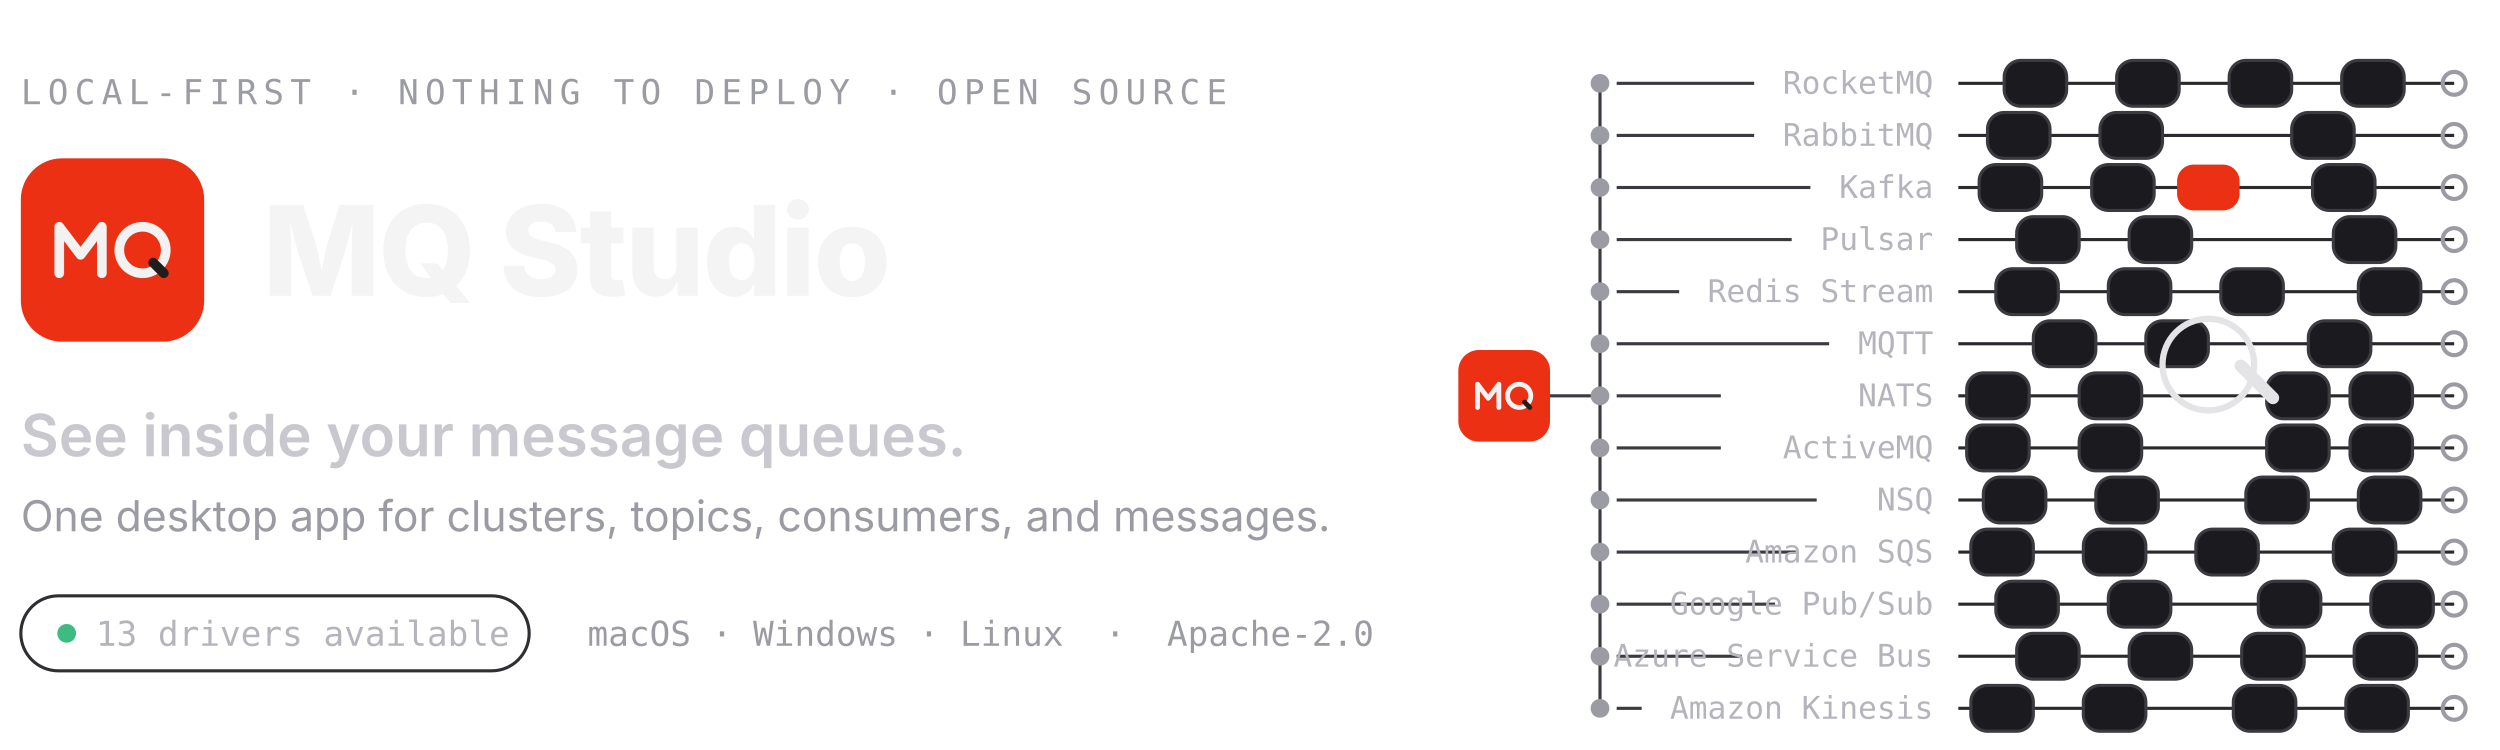
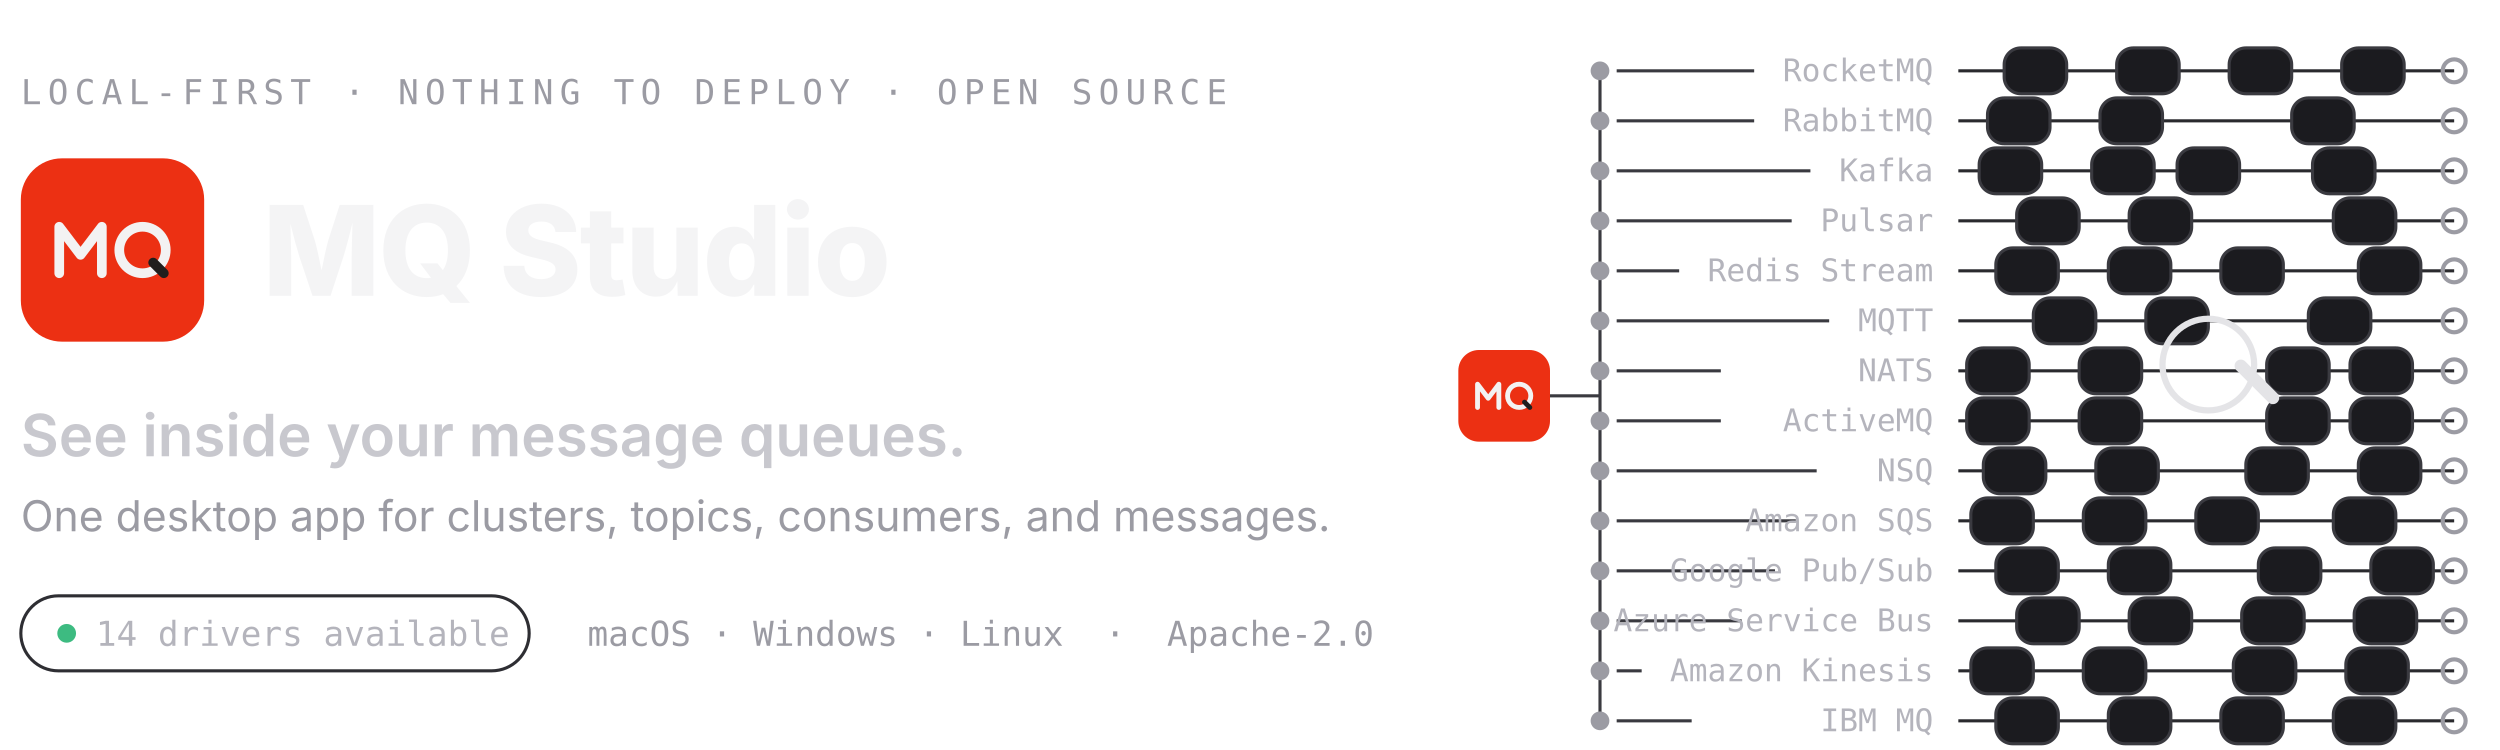
<svg xmlns="http://www.w3.org/2000/svg" width="1200" height="360" viewBox="0 0 1200 360" role="img" aria-labelledby="t d">
  <text x="10" y="50" font-family="ui-monospace,'SF Mono',Menlo,Consolas,monospace" font-size="16.5" letter-spacing="3" fill="#9B9BA3">LOCAL-FIRST · NOTHING TO DEPLOY · OPEN SOURCE</text>
  <g id="lockup">
    <rect x="10" y="76" width="88" height="88" rx="19.8" fill="#EC3013" />
    <g transform="translate(22.86 96.761) scale(0.46478)" fill="none" stroke-width="10">
      <path d="M12 74 L12 26 L34 55 L56 26 L56 74" stroke="#F3F2F2" stroke-linejoin="round" stroke-linecap="round" />
      <circle cx="98" cy="50" r="24" stroke="#F3F2F2" />
      <line x1="109" y1="63" x2="120" y2="74" stroke="#201E1D" stroke-linecap="round" />
    </g>
    <text x="126" y="142" font-family="-apple-system,'PingFang SC','Segoe UI','Microsoft YaHei',system-ui,sans-serif" font-size="60" font-weight="800" letter-spacing="-1" fill="#F4F4F5">MQ Studio</text>
  </g>
  <text x="10" y="219" font-family="-apple-system,'PingFang SC','Segoe UI','Microsoft YaHei',system-ui,sans-serif" font-size="28" font-weight="600" fill="#C8C8CE">See inside your message queues.</text>
  <text x="10" y="255" font-family="-apple-system,'PingFang SC','Segoe UI','Microsoft YaHei',system-ui,sans-serif" font-size="20.5" fill="#9B9BA3">One desktop app for clusters, topics, consumers, and messages.</text>
  <g id="meta">
    <rect x="10" y="286" width="244" height="36" rx="18" fill="none" stroke="#2E2E33" stroke-width="1.5" />
    <circle cx="32" cy="304" r="4.5" fill="#3DBB81" />
-     <text x="46" y="310" font-family="ui-monospace,'SF Mono',Menlo,Consolas,monospace" font-size="16.5" fill="#B4B4BC">13 drivers available</text>
+     <text x="46" y="310" font-family="ui-monospace,'SF Mono',Menlo,Consolas,monospace" font-size="16.5" fill="#B4B4BC">14 drivers available</text>
    <text x="282" y="310" font-family="ui-monospace,'SF Mono',Menlo,Consolas,monospace" font-size="16.5" fill="#9B9BA3">macOS · Windows · Linux  ·  Apache-2.0</text>
  </g>
  <g id="drivers">
    <rect x="700" y="168" width="44" height="44" rx="9.9" fill="#EC3013" />
    <g transform="translate(706.43 178.38) scale(0.23239)" fill="none" stroke-width="10">
      <path d="M12 74 L12 26 L34 55 L56 26 L56 74" stroke="#F3F2F2" stroke-linejoin="round" stroke-linecap="round" />
      <circle cx="98" cy="50" r="24" stroke="#F3F2F2" />
      <line x1="109" y1="63" x2="120" y2="74" stroke="#201E1D" stroke-linecap="round" />
    </g>
    <line x1="744" y1="190" x2="768" y2="190" stroke="#3A3A40" stroke-width="1.5" />
-     <line x1="768" y1="40" x2="768" y2="340" stroke="#3A3A40" stroke-width="1.5" />
-     <line x1="776" y1="40" x2="842" y2="40" stroke="#3A3A40" stroke-width="1.5" />
-     <text x="928" y="45" text-anchor="end" font-family="ui-monospace,'SF Mono',Menlo,Consolas,monospace" font-size="15" fill="#B4B4BC">RocketMQ</text>
-     <line x1="940" y1="40" x2="1178" y2="40" stroke="#2A2A2E" stroke-width="1.5" />
-     <circle cx="768" cy="40" r="4.5" fill="#9B9BA3" />
-     <circle cx="1178" cy="40" r="5.5" fill="none" stroke="#9B9BA3" stroke-width="2" />
-     <rect x="962" y="29" width="30" height="22" rx="8" fill="#1B1B1F" stroke="#3A3A40" stroke-width="1.5" />
-     <rect x="1016" y="29" width="30" height="22" rx="8" fill="#1B1B1F" stroke="#3A3A40" stroke-width="1.5" />
-     <rect x="1070" y="29" width="30" height="22" rx="8" fill="#1B1B1F" stroke="#3A3A40" stroke-width="1.5" />
-     <rect x="1124" y="29" width="30" height="22" rx="8" fill="#1B1B1F" stroke="#3A3A40" stroke-width="1.5" />
-     <line x1="776" y1="65" x2="842" y2="65" stroke="#3A3A40" stroke-width="1.5" />
-     <text x="928" y="70" text-anchor="end" font-family="ui-monospace,'SF Mono',Menlo,Consolas,monospace" font-size="15" fill="#B4B4BC">RabbitMQ</text>
-     <line x1="940" y1="65" x2="1178" y2="65" stroke="#2A2A2E" stroke-width="1.5" />
-     <circle cx="768" cy="65" r="4.5" fill="#9B9BA3" />
-     <circle cx="1178" cy="65" r="5.5" fill="none" stroke="#9B9BA3" stroke-width="2" />
-     <rect x="954" y="54" width="30" height="22" rx="8" fill="#1B1B1F" stroke="#3A3A40" stroke-width="1.5" />
-     <rect x="1008" y="54" width="30" height="22" rx="8" fill="#1B1B1F" stroke="#3A3A40" stroke-width="1.5" />
-     <rect x="1100" y="54" width="30" height="22" rx="8" fill="#1B1B1F" stroke="#3A3A40" stroke-width="1.5" />
-     <line x1="776" y1="90" x2="869" y2="90" stroke="#3A3A40" stroke-width="1.5" />
-     <text x="928" y="95" text-anchor="end" font-family="ui-monospace,'SF Mono',Menlo,Consolas,monospace" font-size="15" fill="#B4B4BC">Kafka</text>
-     <line x1="940" y1="90" x2="1178" y2="90" stroke="#2A2A2E" stroke-width="1.5" />
-     <circle cx="768" cy="90" r="4.5" fill="#9B9BA3" />
-     <circle cx="1178" cy="90" r="5.5" fill="none" stroke="#9B9BA3" stroke-width="2" />
-     <rect x="950" y="79" width="30" height="22" rx="8" fill="#1B1B1F" stroke="#3A3A40" stroke-width="1.5" />
-     <rect x="1004" y="79" width="30" height="22" rx="8" fill="#1B1B1F" stroke="#3A3A40" stroke-width="1.5" />
-     <rect x="1110" y="79" width="30" height="22" rx="8" fill="#1B1B1F" stroke="#3A3A40" stroke-width="1.5" />
-     <rect x="1045" y="79" width="30" height="22" rx="8" fill="#EC3013" />
-     <line x1="776" y1="115" x2="860" y2="115" stroke="#3A3A40" stroke-width="1.5" />
-     <text x="928" y="120" text-anchor="end" font-family="ui-monospace,'SF Mono',Menlo,Consolas,monospace" font-size="15" fill="#B4B4BC">Pulsar</text>
-     <line x1="940" y1="115" x2="1178" y2="115" stroke="#2A2A2E" stroke-width="1.5" />
-     <circle cx="768" cy="115" r="4.5" fill="#9B9BA3" />
-     <circle cx="1178" cy="115" r="5.5" fill="none" stroke="#9B9BA3" stroke-width="2" />
-     <rect x="968" y="104" width="30" height="22" rx="8" fill="#1B1B1F" stroke="#3A3A40" stroke-width="1.5" />
-     <rect x="1022" y="104" width="30" height="22" rx="8" fill="#1B1B1F" stroke="#3A3A40" stroke-width="1.5" />
-     <rect x="1120" y="104" width="30" height="22" rx="8" fill="#1B1B1F" stroke="#3A3A40" stroke-width="1.5" />
-     <line x1="776" y1="140" x2="806" y2="140" stroke="#3A3A40" stroke-width="1.5" />
-     <text x="928" y="145" text-anchor="end" font-family="ui-monospace,'SF Mono',Menlo,Consolas,monospace" font-size="15" fill="#B4B4BC">Redis Stream</text>
-     <line x1="940" y1="140" x2="1178" y2="140" stroke="#2A2A2E" stroke-width="1.5" />
-     <circle cx="768" cy="140" r="4.5" fill="#9B9BA3" />
-     <circle cx="1178" cy="140" r="5.5" fill="none" stroke="#9B9BA3" stroke-width="2" />
-     <rect x="958" y="129" width="30" height="22" rx="8" fill="#1B1B1F" stroke="#3A3A40" stroke-width="1.5" />
-     <rect x="1012" y="129" width="30" height="22" rx="8" fill="#1B1B1F" stroke="#3A3A40" stroke-width="1.5" />
-     <rect x="1066" y="129" width="30" height="22" rx="8" fill="#1B1B1F" stroke="#3A3A40" stroke-width="1.5" />
-     <rect x="1132" y="129" width="30" height="22" rx="8" fill="#1B1B1F" stroke="#3A3A40" stroke-width="1.5" />
-     <line x1="776" y1="165" x2="878" y2="165" stroke="#3A3A40" stroke-width="1.5" />
-     <text x="928" y="170" text-anchor="end" font-family="ui-monospace,'SF Mono',Menlo,Consolas,monospace" font-size="15" fill="#B4B4BC">MQTT</text>
-     <line x1="940" y1="165" x2="1178" y2="165" stroke="#2A2A2E" stroke-width="1.5" />
-     <circle cx="768" cy="165" r="4.5" fill="#9B9BA3" />
-     <circle cx="1178" cy="165" r="5.5" fill="none" stroke="#9B9BA3" stroke-width="2" />
-     <rect x="976" y="154" width="30" height="22" rx="8" fill="#1B1B1F" stroke="#3A3A40" stroke-width="1.5" />
-     <rect x="1030" y="154" width="30" height="22" rx="8" fill="#1B1B1F" stroke="#3A3A40" stroke-width="1.5" />
-     <rect x="1108" y="154" width="30" height="22" rx="8" fill="#1B1B1F" stroke="#3A3A40" stroke-width="1.5" />
-     <line x1="776" y1="190" x2="826" y2="190" stroke="#3A3A40" stroke-width="1.5" />
-     <text x="928" y="195" text-anchor="end" font-family="ui-monospace,'SF Mono',Menlo,Consolas,monospace" font-size="15" fill="#B4B4BC">NATS</text>
-     <line x1="940" y1="190" x2="1178" y2="190" stroke="#2A2A2E" stroke-width="1.5" />
-     <circle cx="768" cy="190" r="4.5" fill="#9B9BA3" />
-     <circle cx="1178" cy="190" r="5.5" fill="none" stroke="#9B9BA3" stroke-width="2" />
-     <rect x="944" y="179" width="30" height="22" rx="8" fill="#1B1B1F" stroke="#3A3A40" stroke-width="1.5" />
-     <rect x="998" y="179" width="30" height="22" rx="8" fill="#1B1B1F" stroke="#3A3A40" stroke-width="1.5" />
-     <rect x="1088" y="179" width="30" height="22" rx="8" fill="#1B1B1F" stroke="#3A3A40" stroke-width="1.5" />
-     <rect x="1128" y="179" width="30" height="22" rx="8" fill="#1B1B1F" stroke="#3A3A40" stroke-width="1.5" />
-     <line x1="776" y1="215" x2="826" y2="215" stroke="#3A3A40" stroke-width="1.5" />
-     <text x="928" y="220" text-anchor="end" font-family="ui-monospace,'SF Mono',Menlo,Consolas,monospace" font-size="15" fill="#B4B4BC">ActiveMQ</text>
-     <line x1="940" y1="215" x2="1178" y2="215" stroke="#2A2A2E" stroke-width="1.5" />
-     <circle cx="768" cy="215" r="4.5" fill="#9B9BA3" />
-     <circle cx="1178" cy="215" r="5.5" fill="none" stroke="#9B9BA3" stroke-width="2" />
-     <rect x="944" y="204" width="30" height="22" rx="8" fill="#1B1B1F" stroke="#3A3A40" stroke-width="1.5" />
-     <rect x="998" y="204" width="30" height="22" rx="8" fill="#1B1B1F" stroke="#3A3A40" stroke-width="1.5" />
-     <rect x="1088" y="204" width="30" height="22" rx="8" fill="#1B1B1F" stroke="#3A3A40" stroke-width="1.5" />
-     <rect x="1128" y="204" width="30" height="22" rx="8" fill="#1B1B1F" stroke="#3A3A40" stroke-width="1.5" />
-     <line x1="776" y1="240" x2="872" y2="240" stroke="#3A3A40" stroke-width="1.5" />
-     <text x="928" y="245" text-anchor="end" font-family="ui-monospace,'SF Mono',Menlo,Consolas,monospace" font-size="15" fill="#B4B4BC">NSQ</text>
-     <line x1="940" y1="240" x2="1178" y2="240" stroke="#2A2A2E" stroke-width="1.5" />
-     <circle cx="768" cy="240" r="4.5" fill="#9B9BA3" />
-     <circle cx="1178" cy="240" r="5.5" fill="none" stroke="#9B9BA3" stroke-width="2" />
-     <rect x="952" y="229" width="30" height="22" rx="8" fill="#1B1B1F" stroke="#3A3A40" stroke-width="1.5" />
-     <rect x="1006" y="229" width="30" height="22" rx="8" fill="#1B1B1F" stroke="#3A3A40" stroke-width="1.5" />
-     <rect x="1078" y="229" width="30" height="22" rx="8" fill="#1B1B1F" stroke="#3A3A40" stroke-width="1.5" />
-     <rect x="1132" y="229" width="30" height="22" rx="8" fill="#1B1B1F" stroke="#3A3A40" stroke-width="1.5" />
-     <line x1="776" y1="265" x2="862" y2="265" stroke="#3A3A40" stroke-width="1.5" />
-     <text x="928" y="270" text-anchor="end" font-family="ui-monospace,'SF Mono',Menlo,Consolas,monospace" font-size="15" fill="#B4B4BC">Amazon SQS</text>
-     <line x1="940" y1="265" x2="1178" y2="265" stroke="#2A2A2E" stroke-width="1.5" />
-     <circle cx="768" cy="265" r="4.5" fill="#9B9BA3" />
-     <circle cx="1178" cy="265" r="5.5" fill="none" stroke="#9B9BA3" stroke-width="2" />
-     <rect x="946" y="254" width="30" height="22" rx="8" fill="#1B1B1F" stroke="#3A3A40" stroke-width="1.5" />
-     <rect x="1000" y="254" width="30" height="22" rx="8" fill="#1B1B1F" stroke="#3A3A40" stroke-width="1.5" />
-     <rect x="1054" y="254" width="30" height="22" rx="8" fill="#1B1B1F" stroke="#3A3A40" stroke-width="1.5" />
-     <rect x="1120" y="254" width="30" height="22" rx="8" fill="#1B1B1F" stroke="#3A3A40" stroke-width="1.5" />
-     <line x1="776" y1="290" x2="852" y2="290" stroke="#3A3A40" stroke-width="1.5" />
-     <text x="928" y="295" text-anchor="end" font-family="ui-monospace,'SF Mono',Menlo,Consolas,monospace" font-size="15" fill="#B4B4BC">Google Pub/Sub</text>
-     <line x1="940" y1="290" x2="1178" y2="290" stroke="#2A2A2E" stroke-width="1.5" />
-     <circle cx="768" cy="290" r="4.5" fill="#9B9BA3" />
-     <circle cx="1178" cy="290" r="5.5" fill="none" stroke="#9B9BA3" stroke-width="2" />
-     <rect x="958" y="279" width="30" height="22" rx="8" fill="#1B1B1F" stroke="#3A3A40" stroke-width="1.5" />
-     <rect x="1012" y="279" width="30" height="22" rx="8" fill="#1B1B1F" stroke="#3A3A40" stroke-width="1.5" />
-     <rect x="1084" y="279" width="30" height="22" rx="8" fill="#1B1B1F" stroke="#3A3A40" stroke-width="1.5" />
-     <rect x="1138" y="279" width="30" height="22" rx="8" fill="#1B1B1F" stroke="#3A3A40" stroke-width="1.5" />
-     <line x1="776" y1="315" x2="836" y2="315" stroke="#3A3A40" stroke-width="1.5" />
-     <text x="928" y="320" text-anchor="end" font-family="ui-monospace,'SF Mono',Menlo,Consolas,monospace" font-size="15" fill="#B4B4BC">Azure Service Bus</text>
-     <line x1="940" y1="315" x2="1178" y2="315" stroke="#2A2A2E" stroke-width="1.5" />
-     <circle cx="768" cy="315" r="4.5" fill="#9B9BA3" />
-     <circle cx="1178" cy="315" r="5.5" fill="none" stroke="#9B9BA3" stroke-width="2" />
-     <rect x="968" y="304" width="30" height="22" rx="8" fill="#1B1B1F" stroke="#3A3A40" stroke-width="1.5" />
-     <rect x="1022" y="304" width="30" height="22" rx="8" fill="#1B1B1F" stroke="#3A3A40" stroke-width="1.5" />
-     <rect x="1076" y="304" width="30" height="22" rx="8" fill="#1B1B1F" stroke="#3A3A40" stroke-width="1.5" />
-     <rect x="1130" y="304" width="30" height="22" rx="8" fill="#1B1B1F" stroke="#3A3A40" stroke-width="1.5" />
-     <line x1="776" y1="340" x2="788" y2="340" stroke="#3A3A40" stroke-width="1.5" />
-     <text x="928" y="345" text-anchor="end" font-family="ui-monospace,'SF Mono',Menlo,Consolas,monospace" font-size="15" fill="#B4B4BC">Amazon Kinesis</text>
-     <line x1="940" y1="340" x2="1178" y2="340" stroke="#2A2A2E" stroke-width="1.5" />
-     <circle cx="768" cy="340" r="4.5" fill="#9B9BA3" />
-     <circle cx="1178" cy="340" r="5.5" fill="none" stroke="#9B9BA3" stroke-width="2" />
-     <rect x="946" y="329" width="30" height="22" rx="8" fill="#1B1B1F" stroke="#3A3A40" stroke-width="1.5" />
-     <rect x="1000" y="329" width="30" height="22" rx="8" fill="#1B1B1F" stroke="#3A3A40" stroke-width="1.5" />
-     <rect x="1072" y="329" width="30" height="22" rx="8" fill="#1B1B1F" stroke="#3A3A40" stroke-width="1.5" />
-     <rect x="1126" y="329" width="30" height="22" rx="8" fill="#1B1B1F" stroke="#3A3A40" stroke-width="1.5" />
+     <line x1="768" y1="34" x2="768" y2="346" stroke="#3A3A40" stroke-width="1.5" />
+     <line x1="776" y1="34" x2="842" y2="34" stroke="#3A3A40" stroke-width="1.5" />
+     <text x="928" y="39" text-anchor="end" font-family="ui-monospace,'SF Mono',Menlo,Consolas,monospace" font-size="15" fill="#B4B4BC">RocketMQ</text>
+     <line x1="940" y1="34" x2="1178" y2="34" stroke="#2A2A2E" stroke-width="1.5" />
+     <circle cx="768" cy="34" r="4.5" fill="#9B9BA3" />
+     <circle cx="1178" cy="34" r="5.5" fill="none" stroke="#9B9BA3" stroke-width="2" />
+     <rect x="962" y="23" width="30" height="22" rx="8" fill="#1B1B1F" stroke="#3A3A40" stroke-width="1.5" />
+     <rect x="1016" y="23" width="30" height="22" rx="8" fill="#1B1B1F" stroke="#3A3A40" stroke-width="1.5" />
+     <rect x="1070" y="23" width="30" height="22" rx="8" fill="#1B1B1F" stroke="#3A3A40" stroke-width="1.5" />
+     <rect x="1124" y="23" width="30" height="22" rx="8" fill="#1B1B1F" stroke="#3A3A40" stroke-width="1.5" />
+     <line x1="776" y1="58" x2="842" y2="58" stroke="#3A3A40" stroke-width="1.5" />
+     <text x="928" y="63" text-anchor="end" font-family="ui-monospace,'SF Mono',Menlo,Consolas,monospace" font-size="15" fill="#B4B4BC">RabbitMQ</text>
+     <line x1="940" y1="58" x2="1178" y2="58" stroke="#2A2A2E" stroke-width="1.5" />
+     <circle cx="768" cy="58" r="4.5" fill="#9B9BA3" />
+     <circle cx="1178" cy="58" r="5.5" fill="none" stroke="#9B9BA3" stroke-width="2" />
+     <rect x="954" y="47" width="30" height="22" rx="8" fill="#1B1B1F" stroke="#3A3A40" stroke-width="1.5" />
+     <rect x="1008" y="47" width="30" height="22" rx="8" fill="#1B1B1F" stroke="#3A3A40" stroke-width="1.5" />
+     <rect x="1100" y="47" width="30" height="22" rx="8" fill="#1B1B1F" stroke="#3A3A40" stroke-width="1.5" />
+     <line x1="776" y1="82" x2="869" y2="82" stroke="#3A3A40" stroke-width="1.5" />
+     <text x="928" y="87" text-anchor="end" font-family="ui-monospace,'SF Mono',Menlo,Consolas,monospace" font-size="15" fill="#B4B4BC">Kafka</text>
+     <line x1="940" y1="82" x2="1178" y2="82" stroke="#2A2A2E" stroke-width="1.5" />
+     <circle cx="768" cy="82" r="4.5" fill="#9B9BA3" />
+     <circle cx="1178" cy="82" r="5.5" fill="none" stroke="#9B9BA3" stroke-width="2" />
+     <rect x="950" y="71" width="30" height="22" rx="8" fill="#1B1B1F" stroke="#3A3A40" stroke-width="1.5" />
+     <rect x="1004" y="71" width="30" height="22" rx="8" fill="#1B1B1F" stroke="#3A3A40" stroke-width="1.5" />
+     <rect x="1110" y="71" width="30" height="22" rx="8" fill="#1B1B1F" stroke="#3A3A40" stroke-width="1.5" />
+     <rect x="1045" y="71" width="30" height="22" rx="8" fill="#1B1B1F" stroke="#3A3A40" stroke-width="1.5" />
+     <line x1="776" y1="106" x2="860" y2="106" stroke="#3A3A40" stroke-width="1.5" />
+     <text x="928" y="111" text-anchor="end" font-family="ui-monospace,'SF Mono',Menlo,Consolas,monospace" font-size="15" fill="#B4B4BC">Pulsar</text>
+     <line x1="940" y1="106" x2="1178" y2="106" stroke="#2A2A2E" stroke-width="1.5" />
+     <circle cx="768" cy="106" r="4.5" fill="#9B9BA3" />
+     <circle cx="1178" cy="106" r="5.5" fill="none" stroke="#9B9BA3" stroke-width="2" />
+     <rect x="968" y="95" width="30" height="22" rx="8" fill="#1B1B1F" stroke="#3A3A40" stroke-width="1.5" />
+     <rect x="1022" y="95" width="30" height="22" rx="8" fill="#1B1B1F" stroke="#3A3A40" stroke-width="1.5" />
+     <rect x="1120" y="95" width="30" height="22" rx="8" fill="#1B1B1F" stroke="#3A3A40" stroke-width="1.5" />
+     <line x1="776" y1="130" x2="806" y2="130" stroke="#3A3A40" stroke-width="1.5" />
+     <text x="928" y="135" text-anchor="end" font-family="ui-monospace,'SF Mono',Menlo,Consolas,monospace" font-size="15" fill="#B4B4BC">Redis Stream</text>
+     <line x1="940" y1="130" x2="1178" y2="130" stroke="#2A2A2E" stroke-width="1.5" />
+     <circle cx="768" cy="130" r="4.5" fill="#9B9BA3" />
+     <circle cx="1178" cy="130" r="5.5" fill="none" stroke="#9B9BA3" stroke-width="2" />
+     <rect x="958" y="119" width="30" height="22" rx="8" fill="#1B1B1F" stroke="#3A3A40" stroke-width="1.5" />
+     <rect x="1012" y="119" width="30" height="22" rx="8" fill="#1B1B1F" stroke="#3A3A40" stroke-width="1.5" />
+     <rect x="1066" y="119" width="30" height="22" rx="8" fill="#1B1B1F" stroke="#3A3A40" stroke-width="1.5" />
+     <rect x="1132" y="119" width="30" height="22" rx="8" fill="#1B1B1F" stroke="#3A3A40" stroke-width="1.5" />
+     <line x1="776" y1="154" x2="878" y2="154" stroke="#3A3A40" stroke-width="1.5" />
+     <text x="928" y="159" text-anchor="end" font-family="ui-monospace,'SF Mono',Menlo,Consolas,monospace" font-size="15" fill="#B4B4BC">MQTT</text>
+     <line x1="940" y1="154" x2="1178" y2="154" stroke="#2A2A2E" stroke-width="1.5" />
+     <circle cx="768" cy="154" r="4.5" fill="#9B9BA3" />
+     <circle cx="1178" cy="154" r="5.5" fill="none" stroke="#9B9BA3" stroke-width="2" />
+     <rect x="976" y="143" width="30" height="22" rx="8" fill="#1B1B1F" stroke="#3A3A40" stroke-width="1.5" />
+     <rect x="1030" y="143" width="30" height="22" rx="8" fill="#1B1B1F" stroke="#3A3A40" stroke-width="1.5" />
+     <rect x="1108" y="143" width="30" height="22" rx="8" fill="#1B1B1F" stroke="#3A3A40" stroke-width="1.5" />
+     <line x1="776" y1="178" x2="826" y2="178" stroke="#3A3A40" stroke-width="1.5" />
+     <text x="928" y="183" text-anchor="end" font-family="ui-monospace,'SF Mono',Menlo,Consolas,monospace" font-size="15" fill="#B4B4BC">NATS</text>
+     <line x1="940" y1="178" x2="1178" y2="178" stroke="#2A2A2E" stroke-width="1.5" />
+     <circle cx="768" cy="178" r="4.5" fill="#9B9BA3" />
+     <circle cx="1178" cy="178" r="5.5" fill="none" stroke="#9B9BA3" stroke-width="2" />
+     <rect x="944" y="167" width="30" height="22" rx="8" fill="#1B1B1F" stroke="#3A3A40" stroke-width="1.5" />
+     <rect x="998" y="167" width="30" height="22" rx="8" fill="#1B1B1F" stroke="#3A3A40" stroke-width="1.5" />
+     <rect x="1088" y="167" width="30" height="22" rx="8" fill="#1B1B1F" stroke="#3A3A40" stroke-width="1.5" />
+     <rect x="1128" y="167" width="30" height="22" rx="8" fill="#1B1B1F" stroke="#3A3A40" stroke-width="1.5" />
+     <line x1="776" y1="202" x2="826" y2="202" stroke="#3A3A40" stroke-width="1.5" />
+     <text x="928" y="207" text-anchor="end" font-family="ui-monospace,'SF Mono',Menlo,Consolas,monospace" font-size="15" fill="#B4B4BC">ActiveMQ</text>
+     <line x1="940" y1="202" x2="1178" y2="202" stroke="#2A2A2E" stroke-width="1.5" />
+     <circle cx="768" cy="202" r="4.5" fill="#9B9BA3" />
+     <circle cx="1178" cy="202" r="5.5" fill="none" stroke="#9B9BA3" stroke-width="2" />
+     <rect x="944" y="191" width="30" height="22" rx="8" fill="#1B1B1F" stroke="#3A3A40" stroke-width="1.5" />
+     <rect x="998" y="191" width="30" height="22" rx="8" fill="#1B1B1F" stroke="#3A3A40" stroke-width="1.5" />
+     <rect x="1088" y="191" width="30" height="22" rx="8" fill="#1B1B1F" stroke="#3A3A40" stroke-width="1.5" />
+     <rect x="1128" y="191" width="30" height="22" rx="8" fill="#1B1B1F" stroke="#3A3A40" stroke-width="1.5" />
+     <line x1="776" y1="226" x2="872" y2="226" stroke="#3A3A40" stroke-width="1.5" />
+     <text x="928" y="231" text-anchor="end" font-family="ui-monospace,'SF Mono',Menlo,Consolas,monospace" font-size="15" fill="#B4B4BC">NSQ</text>
+     <line x1="940" y1="226" x2="1178" y2="226" stroke="#2A2A2E" stroke-width="1.5" />
+     <circle cx="768" cy="226" r="4.5" fill="#9B9BA3" />
+     <circle cx="1178" cy="226" r="5.5" fill="none" stroke="#9B9BA3" stroke-width="2" />
+     <rect x="952" y="215" width="30" height="22" rx="8" fill="#1B1B1F" stroke="#3A3A40" stroke-width="1.5" />
+     <rect x="1006" y="215" width="30" height="22" rx="8" fill="#1B1B1F" stroke="#3A3A40" stroke-width="1.5" />
+     <rect x="1078" y="215" width="30" height="22" rx="8" fill="#1B1B1F" stroke="#3A3A40" stroke-width="1.5" />
+     <rect x="1132" y="215" width="30" height="22" rx="8" fill="#1B1B1F" stroke="#3A3A40" stroke-width="1.5" />
+     <line x1="776" y1="250" x2="862" y2="250" stroke="#3A3A40" stroke-width="1.5" />
+     <text x="928" y="255" text-anchor="end" font-family="ui-monospace,'SF Mono',Menlo,Consolas,monospace" font-size="15" fill="#B4B4BC">Amazon SQS</text>
+     <line x1="940" y1="250" x2="1178" y2="250" stroke="#2A2A2E" stroke-width="1.5" />
+     <circle cx="768" cy="250" r="4.5" fill="#9B9BA3" />
+     <circle cx="1178" cy="250" r="5.5" fill="none" stroke="#9B9BA3" stroke-width="2" />
+     <rect x="946" y="239" width="30" height="22" rx="8" fill="#1B1B1F" stroke="#3A3A40" stroke-width="1.5" />
+     <rect x="1000" y="239" width="30" height="22" rx="8" fill="#1B1B1F" stroke="#3A3A40" stroke-width="1.5" />
+     <rect x="1054" y="239" width="30" height="22" rx="8" fill="#1B1B1F" stroke="#3A3A40" stroke-width="1.5" />
+     <rect x="1120" y="239" width="30" height="22" rx="8" fill="#1B1B1F" stroke="#3A3A40" stroke-width="1.5" />
+     <line x1="776" y1="274" x2="852" y2="274" stroke="#3A3A40" stroke-width="1.5" />
+     <text x="928" y="279" text-anchor="end" font-family="ui-monospace,'SF Mono',Menlo,Consolas,monospace" font-size="15" fill="#B4B4BC">Google Pub/Sub</text>
+     <line x1="940" y1="274" x2="1178" y2="274" stroke="#2A2A2E" stroke-width="1.5" />
+     <circle cx="768" cy="274" r="4.5" fill="#9B9BA3" />
+     <circle cx="1178" cy="274" r="5.5" fill="none" stroke="#9B9BA3" stroke-width="2" />
+     <rect x="958" y="263" width="30" height="22" rx="8" fill="#1B1B1F" stroke="#3A3A40" stroke-width="1.5" />
+     <rect x="1012" y="263" width="30" height="22" rx="8" fill="#1B1B1F" stroke="#3A3A40" stroke-width="1.5" />
+     <rect x="1084" y="263" width="30" height="22" rx="8" fill="#1B1B1F" stroke="#3A3A40" stroke-width="1.5" />
+     <rect x="1138" y="263" width="30" height="22" rx="8" fill="#1B1B1F" stroke="#3A3A40" stroke-width="1.5" />
+     <line x1="776" y1="298" x2="836" y2="298" stroke="#3A3A40" stroke-width="1.5" />
+     <text x="928" y="303" text-anchor="end" font-family="ui-monospace,'SF Mono',Menlo,Consolas,monospace" font-size="15" fill="#B4B4BC">Azure Service Bus</text>
+     <line x1="940" y1="298" x2="1178" y2="298" stroke="#2A2A2E" stroke-width="1.5" />
+     <circle cx="768" cy="298" r="4.5" fill="#9B9BA3" />
+     <circle cx="1178" cy="298" r="5.5" fill="none" stroke="#9B9BA3" stroke-width="2" />
+     <rect x="968" y="287" width="30" height="22" rx="8" fill="#1B1B1F" stroke="#3A3A40" stroke-width="1.5" />
+     <rect x="1022" y="287" width="30" height="22" rx="8" fill="#1B1B1F" stroke="#3A3A40" stroke-width="1.5" />
+     <rect x="1076" y="287" width="30" height="22" rx="8" fill="#1B1B1F" stroke="#3A3A40" stroke-width="1.5" />
+     <rect x="1130" y="287" width="30" height="22" rx="8" fill="#1B1B1F" stroke="#3A3A40" stroke-width="1.5" />
+     <line x1="776" y1="322" x2="788" y2="322" stroke="#3A3A40" stroke-width="1.5" />
+     <text x="928" y="327" text-anchor="end" font-family="ui-monospace,'SF Mono',Menlo,Consolas,monospace" font-size="15" fill="#B4B4BC">Amazon Kinesis</text>
+     <line x1="940" y1="322" x2="1178" y2="322" stroke="#2A2A2E" stroke-width="1.5" />
+     <circle cx="768" cy="322" r="4.5" fill="#9B9BA3" />
+     <circle cx="1178" cy="322" r="5.5" fill="none" stroke="#9B9BA3" stroke-width="2" />
+     <rect x="946" y="311" width="30" height="22" rx="8" fill="#1B1B1F" stroke="#3A3A40" stroke-width="1.5" />
+     <rect x="1000" y="311" width="30" height="22" rx="8" fill="#1B1B1F" stroke="#3A3A40" stroke-width="1.5" />
+     <rect x="1072" y="311" width="30" height="22" rx="8" fill="#1B1B1F" stroke="#3A3A40" stroke-width="1.5" />
+     <rect x="1126" y="311" width="30" height="22" rx="8" fill="#1B1B1F" stroke="#3A3A40" stroke-width="1.5" />
+     <line x1="776" y1="346" x2="812" y2="346" stroke="#3A3A40" stroke-width="1.5" />
+     <text x="928" y="351" text-anchor="end" font-family="ui-monospace,'SF Mono',Menlo,Consolas,monospace" font-size="15" fill="#B4B4BC">IBM MQ</text>
+     <line x1="940" y1="346" x2="1178" y2="346" stroke="#2A2A2E" stroke-width="1.5" />
+     <circle cx="768" cy="346" r="4.5" fill="#9B9BA3" />
+     <circle cx="1178" cy="346" r="5.5" fill="none" stroke="#9B9BA3" stroke-width="2" />
+     <rect x="958" y="335" width="30" height="22" rx="8" fill="#1B1B1F" stroke="#3A3A40" stroke-width="1.5" />
+     <rect x="1012" y="335" width="30" height="22" rx="8" fill="#1B1B1F" stroke="#3A3A40" stroke-width="1.5" />
+     <rect x="1066" y="335" width="30" height="22" rx="8" fill="#1B1B1F" stroke="#3A3A40" stroke-width="1.5" />
+     <rect x="1120" y="335" width="30" height="22" rx="8" fill="#1B1B1F" stroke="#3A3A40" stroke-width="1.5" />
  </g>
  <g id="inspect">
    <circle cx="1060" cy="175" r="22" fill="none" stroke="#E4E4E7" stroke-width="3" />
    <line x1="1075.6" y1="175.6" x2="1091" y2="191" stroke="#E4E4E7" stroke-width="6" stroke-linecap="round" />
  </g>
</svg>
